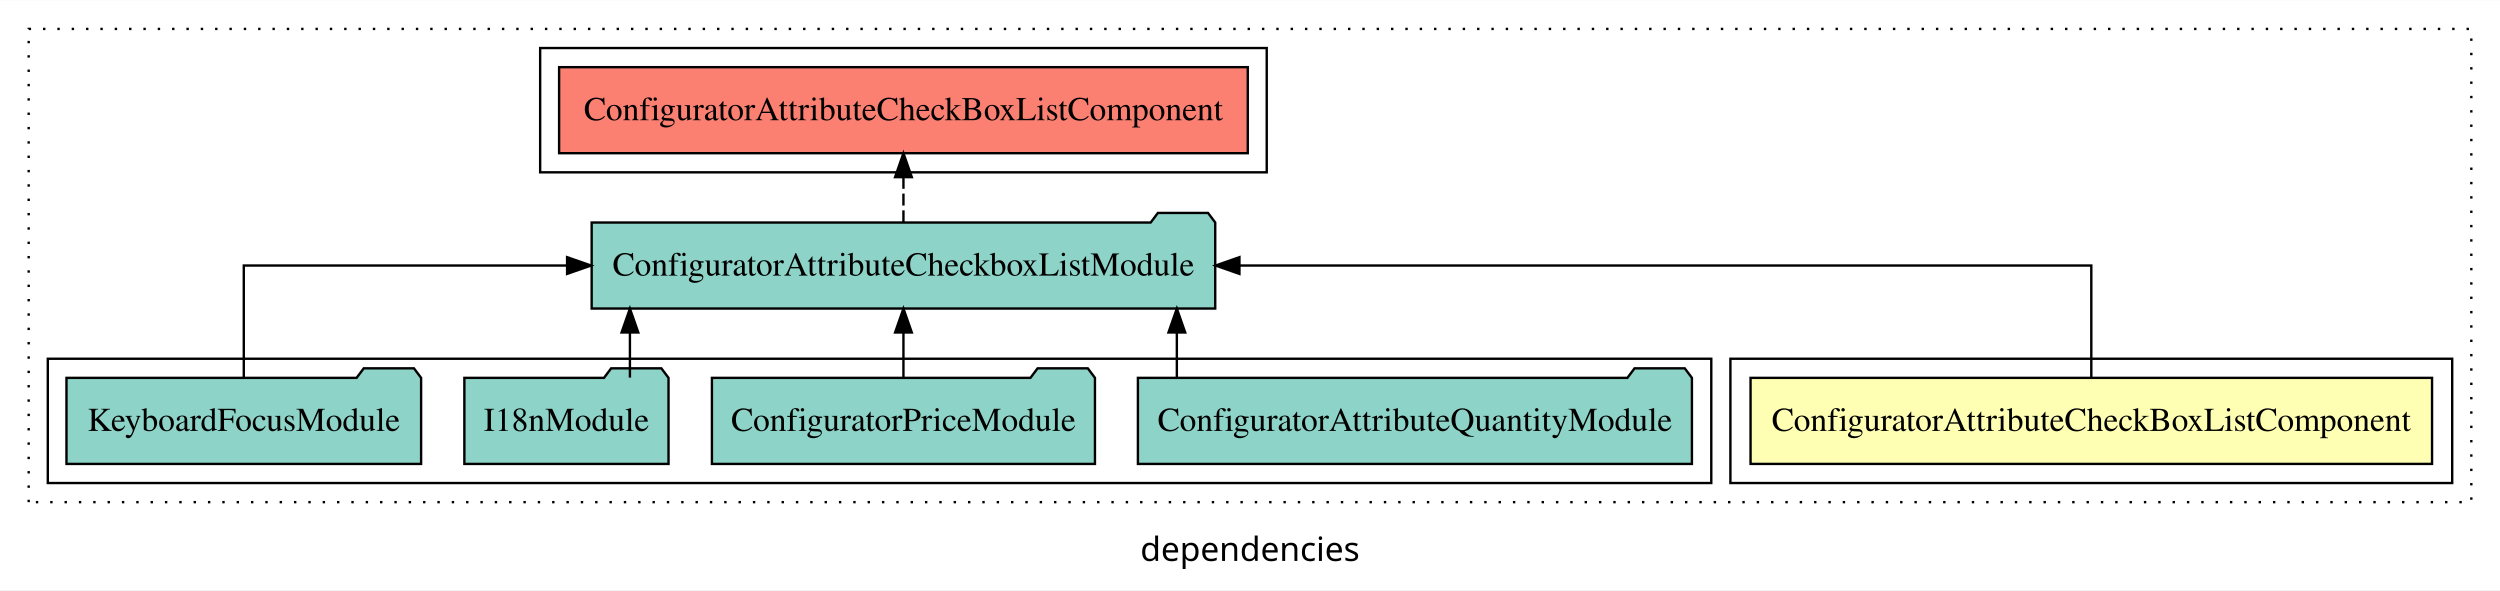
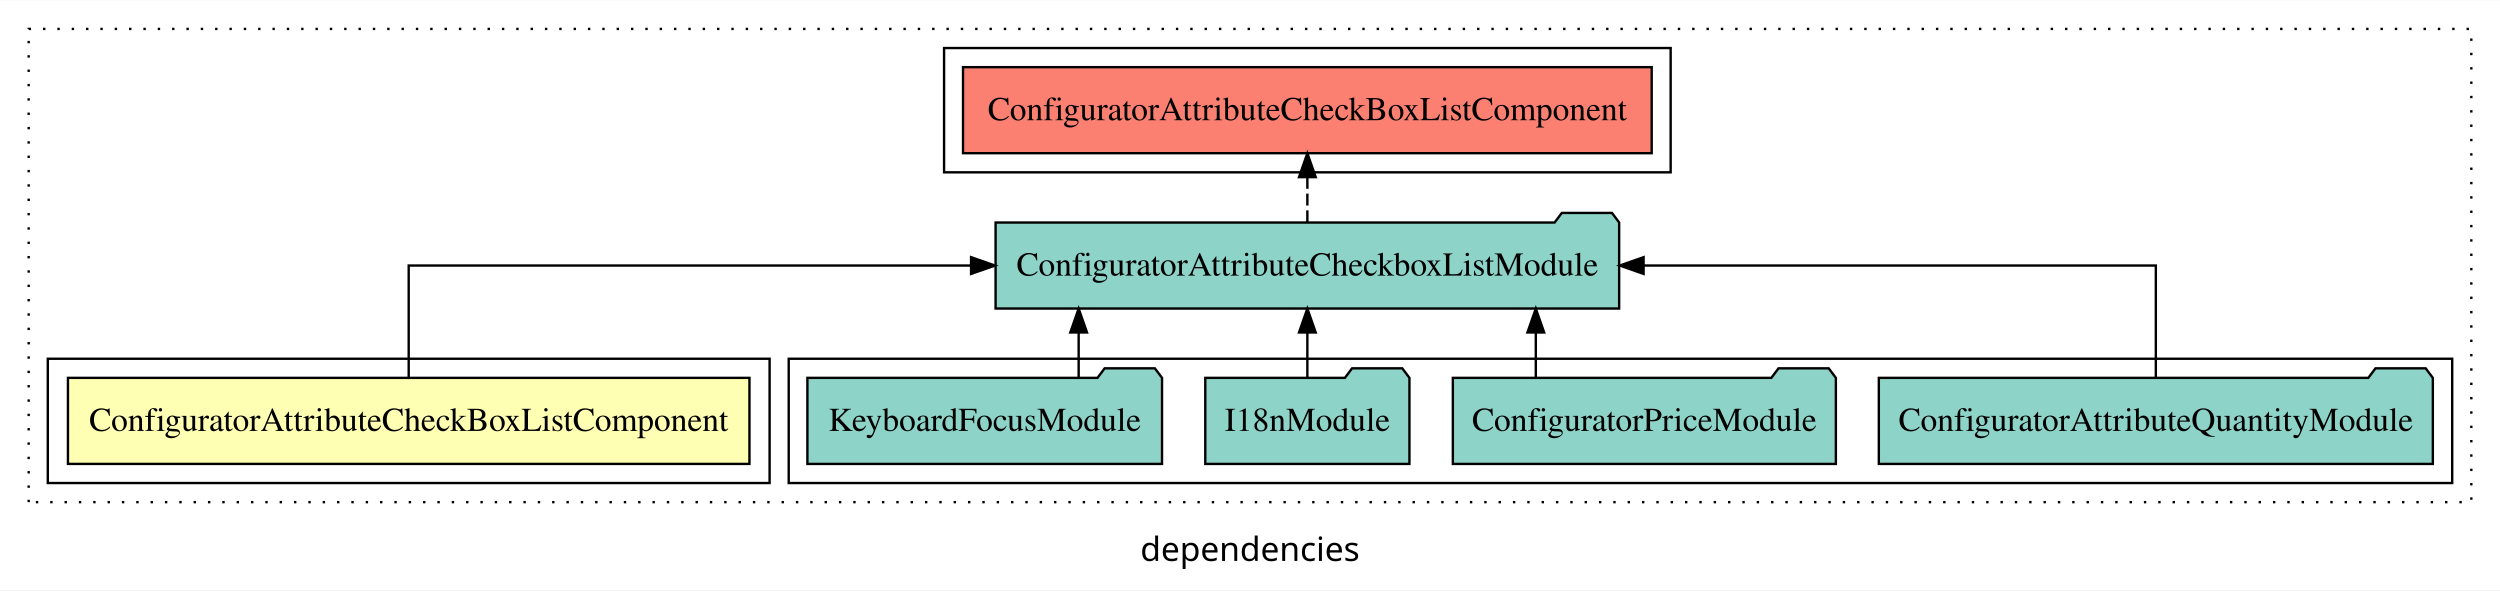
<svg xmlns="http://www.w3.org/2000/svg" width="1046pt" height="247pt" viewBox="0.00 0.00 1046.00 246.80">
  <g id="graph0" class="graph" transform="scale(1 1) rotate(0) translate(4 242.8)">
    <polygon fill="white" stroke="transparent" points="-4,4 -4,-242.8 1042,-242.8 1042,4 -4,4" />
    <text text-anchor="middle" x="519" y="-8.2" font-family="sans-serif" font-size="14.00">dependencies</text>
    <g id="clust1" class="cluster">
      <polygon fill="none" stroke="black" stroke-dasharray="1,5" points="8,-32.8 8,-230.8 1030,-230.8 1030,-32.8 8,-32.8" />
    </g>
    <g id="clust5" class="cluster">
-       <polygon fill="none" stroke="black" points="222,-170.8 222,-222.8 526,-222.8 526,-170.8 222,-170.8" />
+       <polygon fill="none" stroke="black" points="391,-170.8 391,-222.8 695,-222.8 695,-170.8 391,-170.8" />
+     </g>
+     <g id="clust4" class="cluster">
+       <polygon fill="none" stroke="black" points="326,-40.8 326,-92.8 1022,-92.8 1022,-40.8 326,-40.8" />
    </g>
    <g id="clust2" class="cluster">
-       <polygon fill="none" stroke="black" points="720,-40.8 720,-92.8 1022,-92.8 1022,-40.8 720,-40.8" />
-     </g>
-     <g id="clust4" class="cluster">
-       <polygon fill="none" stroke="black" points="16,-40.8 16,-92.8 712,-92.8 712,-40.8 16,-40.8" />
+       <polygon fill="none" stroke="black" points="16,-40.8 16,-92.8 318,-92.8 318,-40.8 16,-40.8" />
    </g>
    <g id="node1" class="node">
-       <polygon fill="#ffffb3" stroke="black" points="1013.57,-84.8 728.43,-84.8 728.43,-48.8 1013.57,-48.8 1013.57,-84.8" />
-       <text text-anchor="middle" x="871" y="-62.6" font-family="Times,serif" font-size="14.00">ConfiguratorAttributeCheckBoxListComponent</text>
+       <polygon fill="#ffffb3" stroke="black" points="309.57,-84.8 24.43,-84.8 24.43,-48.8 309.57,-48.8 309.57,-84.8" />
+       <text text-anchor="middle" x="167" y="-62.6" font-family="Times,serif" font-size="14.00">ConfiguratorAttributeCheckBoxListComponent</text>
    </g>
    <g id="node2" class="node">
-       <polygon fill="#8dd3c7" stroke="black" points="504.45,-149.8 501.45,-153.8 480.45,-153.8 477.45,-149.8 243.55,-149.8 243.55,-113.8 504.45,-113.8 504.45,-149.8" />
-       <text text-anchor="middle" x="374" y="-127.6" font-family="Times,serif" font-size="14.00">ConfiguratorAttributeCheckboxListModule</text>
+       <polygon fill="#8dd3c7" stroke="black" points="673.45,-149.8 670.45,-153.8 649.45,-153.8 646.45,-149.8 412.55,-149.8 412.55,-113.8 673.45,-113.8 673.45,-149.8" />
+       <text text-anchor="middle" x="543" y="-127.6" font-family="Times,serif" font-size="14.00">ConfiguratorAttributeCheckboxListModule</text>
    </g>
    <g id="edge1" class="edge">
-       <path fill="none" stroke="black" d="M871,-84.91C871,-104.14 871,-131.8 871,-131.8 871,-131.8 514.58,-131.8 514.58,-131.8" />
-       <polygon fill="black" stroke="black" points="514.58,-128.3 504.58,-131.8 514.58,-135.3 514.58,-128.3" />
+       <path fill="none" stroke="black" d="M167,-84.91C167,-104.14 167,-131.8 167,-131.8 167,-131.8 402.29,-131.8 402.29,-131.8" />
+       <polygon fill="black" stroke="black" points="402.29,-135.3 412.29,-131.8 402.29,-128.3 402.29,-135.3" />
    </g>
    <g id="node7" class="node">
-       <polygon fill="#fb8072" stroke="black" points="518.07,-214.8 229.93,-214.8 229.93,-178.8 518.07,-178.8 518.07,-214.8" />
-       <text text-anchor="middle" x="374" y="-192.6" font-family="Times,serif" font-size="14.00">ConfiguratorAttributeCheckBoxListComponent </text>
+       <polygon fill="#fb8072" stroke="black" points="687.07,-214.8 398.93,-214.8 398.93,-178.8 687.07,-178.8 687.07,-214.8" />
+       <text text-anchor="middle" x="543" y="-192.6" font-family="Times,serif" font-size="14.00">ConfiguratorAttributeCheckBoxListComponent </text>
    </g>
    <g id="edge6" class="edge">
-       <path fill="none" stroke="black" stroke-dasharray="5,2" d="M374,-149.91C374,-149.91 374,-168.79 374,-168.79" />
-       <polygon fill="black" stroke="black" points="370.5,-168.79 374,-178.79 377.5,-168.79 370.5,-168.79" />
+       <path fill="none" stroke="black" stroke-dasharray="5,2" d="M543,-149.91C543,-149.91 543,-168.79 543,-168.79" />
+       <polygon fill="black" stroke="black" points="539.5,-168.79 543,-178.79 546.5,-168.79 539.5,-168.79" />
    </g>
    <g id="node3" class="node">
-       <polygon fill="#8dd3c7" stroke="black" points="703.9,-84.8 700.9,-88.8 679.9,-88.8 676.9,-84.8 472.1,-84.8 472.1,-48.8 703.9,-48.8 703.9,-84.8" />
-       <text text-anchor="middle" x="588" y="-62.6" font-family="Times,serif" font-size="14.00">ConfiguratorAttributeQuantityModule</text>
+       <polygon fill="#8dd3c7" stroke="black" points="1013.9,-84.8 1010.9,-88.8 989.9,-88.8 986.9,-84.8 782.1,-84.8 782.1,-48.8 1013.9,-48.8 1013.9,-84.8" />
+       <text text-anchor="middle" x="898" y="-62.6" font-family="Times,serif" font-size="14.00">ConfiguratorAttributeQuantityModule</text>
    </g>
    <g id="edge2" class="edge">
-       <path fill="none" stroke="black" d="M488.39,-84.91C488.39,-84.91 488.39,-103.79 488.39,-103.79" />
-       <polygon fill="black" stroke="black" points="484.89,-103.79 488.39,-113.79 491.89,-103.79 484.89,-103.79" />
+       <path fill="none" stroke="black" d="M898,-84.91C898,-104.14 898,-131.8 898,-131.8 898,-131.8 683.68,-131.8 683.68,-131.8" />
+       <polygon fill="black" stroke="black" points="683.68,-128.3 673.68,-131.8 683.68,-135.3 683.68,-128.3" />
    </g>
    <g id="node4" class="node">
-       <polygon fill="#8dd3c7" stroke="black" points="454.13,-84.8 451.13,-88.8 430.13,-88.8 427.13,-84.8 293.87,-84.8 293.87,-48.8 454.13,-48.8 454.13,-84.8" />
-       <text text-anchor="middle" x="374" y="-62.6" font-family="Times,serif" font-size="14.00">ConfiguratorPriceModule</text>
+       <polygon fill="#8dd3c7" stroke="black" points="764.13,-84.8 761.13,-88.8 740.13,-88.8 737.13,-84.8 603.87,-84.8 603.87,-48.8 764.13,-48.8 764.13,-84.8" />
+       <text text-anchor="middle" x="684" y="-62.6" font-family="Times,serif" font-size="14.00">ConfiguratorPriceModule</text>
    </g>
    <g id="edge3" class="edge">
-       <path fill="none" stroke="black" d="M374,-84.91C374,-84.91 374,-103.79 374,-103.79" />
-       <polygon fill="black" stroke="black" points="370.5,-103.79 374,-113.79 377.5,-103.79 370.5,-103.79" />
+       <path fill="none" stroke="black" d="M638.58,-84.91C638.58,-84.91 638.58,-103.79 638.58,-103.79" />
+       <polygon fill="black" stroke="black" points="635.08,-103.79 638.58,-113.79 642.08,-103.79 635.08,-103.79" />
    </g>
    <g id="node5" class="node">
-       <polygon fill="#8dd3c7" stroke="black" points="275.71,-84.8 272.71,-88.8 251.71,-88.8 248.71,-84.8 190.29,-84.8 190.29,-48.8 275.71,-48.8 275.71,-84.8" />
-       <text text-anchor="middle" x="233" y="-62.6" font-family="Times,serif" font-size="14.00">I18nModule</text>
+       <polygon fill="#8dd3c7" stroke="black" points="585.71,-84.8 582.71,-88.8 561.71,-88.8 558.71,-84.8 500.29,-84.8 500.29,-48.8 585.71,-48.8 585.71,-84.8" />
+       <text text-anchor="middle" x="543" y="-62.6" font-family="Times,serif" font-size="14.00">I18nModule</text>
    </g>
    <g id="edge4" class="edge">
-       <path fill="none" stroke="black" d="M259.56,-84.91C259.56,-84.91 259.56,-103.79 259.56,-103.79" />
-       <polygon fill="black" stroke="black" points="256.06,-103.79 259.56,-113.79 263.06,-103.79 256.06,-103.79" />
+       <path fill="none" stroke="black" d="M543,-84.91C543,-84.91 543,-103.79 543,-103.79" />
+       <polygon fill="black" stroke="black" points="539.5,-103.79 543,-113.79 546.5,-103.79 539.5,-103.79" />
    </g>
    <g id="node6" class="node">
-       <polygon fill="#8dd3c7" stroke="black" points="172.19,-84.8 169.19,-88.8 148.19,-88.8 145.19,-84.8 23.81,-84.8 23.81,-48.8 172.19,-48.8 172.19,-84.8" />
-       <text text-anchor="middle" x="98" y="-62.6" font-family="Times,serif" font-size="14.00">KeyboardFocusModule</text>
+       <polygon fill="#8dd3c7" stroke="black" points="482.19,-84.8 479.19,-88.8 458.19,-88.8 455.19,-84.8 333.81,-84.8 333.81,-48.8 482.19,-48.8 482.19,-84.8" />
+       <text text-anchor="middle" x="408" y="-62.6" font-family="Times,serif" font-size="14.00">KeyboardFocusModule</text>
    </g>
    <g id="edge5" class="edge">
-       <path fill="none" stroke="black" d="M98,-84.91C98,-104.14 98,-131.8 98,-131.8 98,-131.8 233.27,-131.8 233.27,-131.8" />
-       <polygon fill="black" stroke="black" points="233.27,-135.3 243.27,-131.8 233.27,-128.3 233.27,-135.3" />
+       <path fill="none" stroke="black" d="M447.31,-84.91C447.31,-84.91 447.31,-103.79 447.31,-103.79" />
+       <polygon fill="black" stroke="black" points="443.81,-103.79 447.31,-113.79 450.81,-103.79 443.81,-103.79" />
    </g>
  </g>
</svg>
